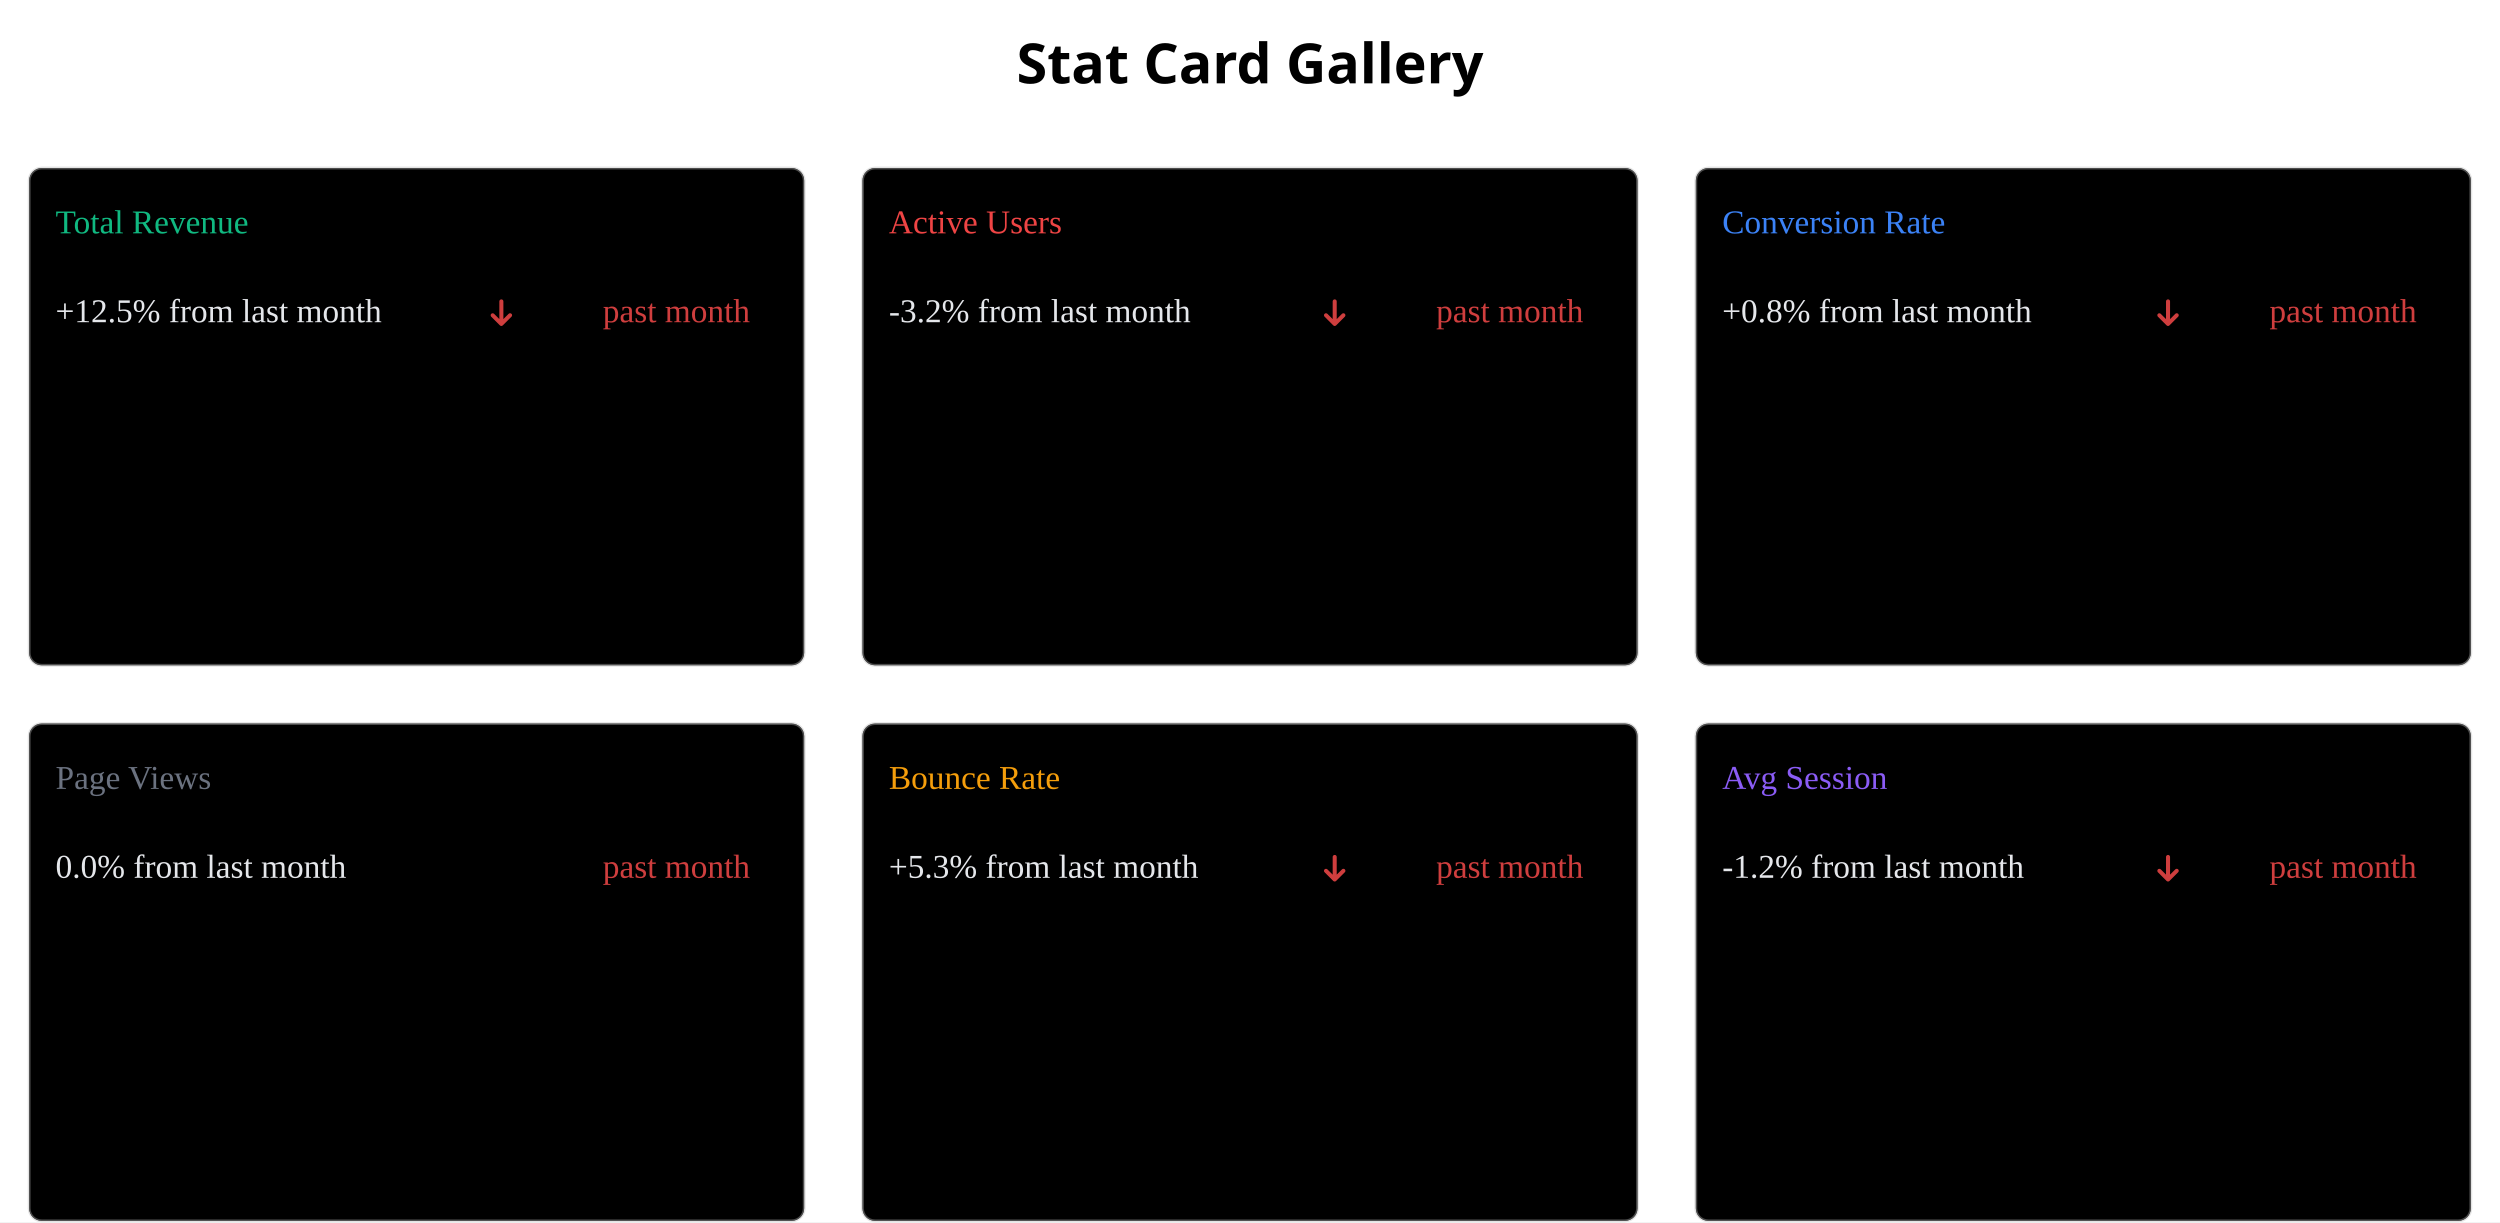
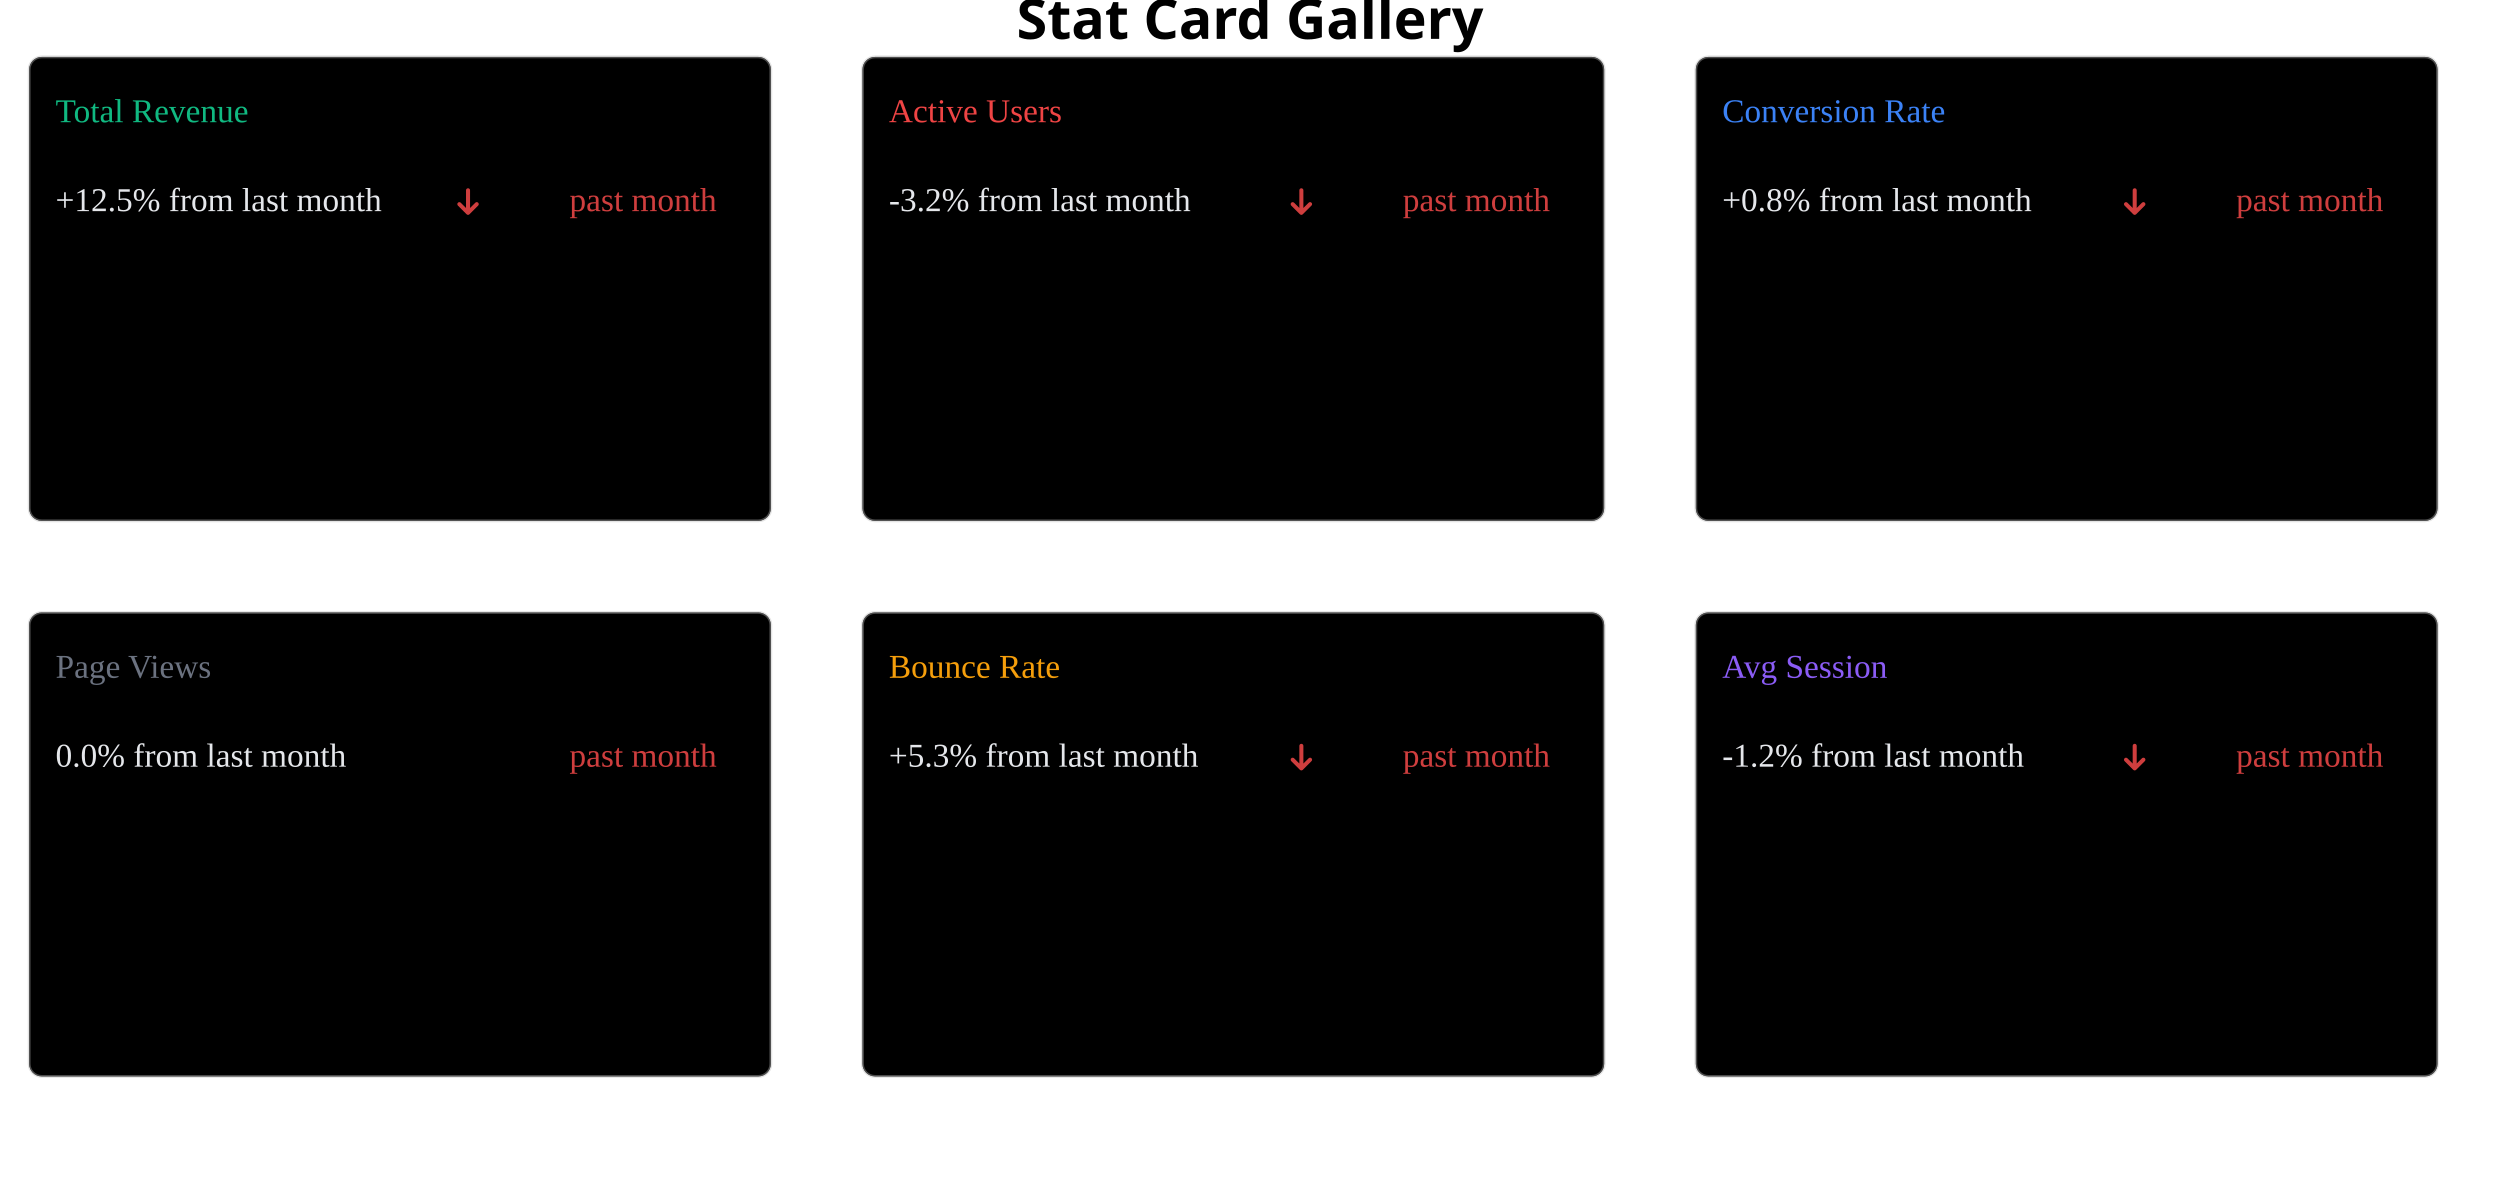
- <svg xmlns="http://www.w3.org/2000/svg" width="900" height="440" viewBox="0 0 900 440">
-   <rect x="0.00" y="0.00" width="900.00" height="440.00" fill="#ffffff" />
-   <text x="450.00" y="30.00" fill="#000000" text-anchor="middle" font-family="sans-serif" font-size="20.00px" font-weight="bold">Stat Card Gallery</text>
-   <g transform="translate(10, 60)">
+ <svg xmlns="http://www.w3.org/2000/svg" width="900" height="432" viewBox="0 0 900 432">
+   <rect x="0.00" y="0.00" width="900.00" height="432.00" fill="#ffffff" />
+   <text x="450.00" y="14.00" fill="#000000" text-anchor="middle" font-family="sans-serif" font-size="20.00px" font-weight="bold">Stat Card Gallery</text>
+   <g transform="translate(10.00, 20.00)">
    <g transform="translate(0, 0)">
-       <rect x="0.5" y="0.5" width="279" height="179" rx="4.5" stroke="rgba(0,0,0,0.15)" />
-       <rect x="0.5" y="0.5" width="279" height="179" rx="4.5" stroke="rgba(255,255,255,0.3)" />
+       <rect x="0.5" y="0.5" width="267" height="167" rx="4.5" stroke="rgba(0,0,0,0.15)" />
+       <rect x="0.5" y="0.5" width="267" height="167" rx="4.5" stroke="rgba(255,255,255,0.3)" />
      <text x="10" y="24" class="sans small bold" fill="#10b981">Total Revenue</text>
      <text x="10" y="56" text-anchor="start" class="mono smaller bold" fill="#E5E7EB">+12.5% from last month</text>
-       <text x="260" y="56" text-anchor="end" class="mono smaller bold" fill="#CF3E3E">past month</text>
-       <g transform="translate(165, 46)">
+       <text x="248" y="56" text-anchor="end" class="mono smaller bold" fill="#CF3E3E">past month</text>
+       <g transform="translate(153, 46)">
        <svg width="12" height="12" viewBox="0 0 12 12" fill="none">
          <path d="M2.03 7.836L2.03 7.836L5.155 10.961L5.155 10.961C5.244 11.05 5.365 11.1 5.491 11.1C5.617 11.1 5.737 11.05 5.826 10.961L5.826 10.961L8.95 7.837C8.996 7.794 9.033 7.742 9.059 7.684C9.085 7.626 9.099 7.563 9.1 7.499C9.101 7.436 9.089 7.372 9.065 7.313C9.042 7.254 9.006 7.2 8.961 7.155C8.916 7.11 8.862 7.074 8.803 7.051C8.744 7.027 8.68 7.015 8.617 7.016C8.553 7.017 8.49 7.031 8.432 7.057C8.374 7.083 8.322 7.12 8.279 7.166L5.966 9.479L5.966 2.5C5.966 2.374 5.916 2.254 5.827 2.164C5.737 2.075 5.617 2.025 5.491 2.025C5.365 2.025 5.244 2.075 5.155 2.164C5.066 2.254 5.016 2.374 5.016 2.5L5.016 9.479L2.701 7.165L2.701 7.165C2.612 7.076 2.492 7.026 2.366 7.026C2.24 7.026 2.119 7.076 2.03 7.165L2.101 7.235L2.03 7.165C1.941 7.254 1.891 7.374 1.891 7.5C1.891 7.626 1.941 7.747 2.03 7.836Z" fill="#CF3E3E" stroke="#CF3E3E" stroke-width="0.5" />
        </svg>
      </g>
    </g>
  </g>
-   <g transform="translate(310, 60)">
+   <g transform="translate(310.00, 20.00)">
    <g transform="translate(0, 0)">
-       <rect x="0.5" y="0.5" width="279" height="179" rx="4.5" stroke="rgba(0,0,0,0.15)" />
-       <rect x="0.5" y="0.5" width="279" height="179" rx="4.5" stroke="rgba(255,255,255,0.3)" />
+       <rect x="0.5" y="0.5" width="267" height="167" rx="4.5" stroke="rgba(0,0,0,0.15)" />
+       <rect x="0.5" y="0.5" width="267" height="167" rx="4.5" stroke="rgba(255,255,255,0.3)" />
      <text x="10" y="24" class="sans small bold" fill="#ef4444">Active Users</text>
      <text x="10" y="56" text-anchor="start" class="mono smaller bold" fill="#E5E7EB">-3.2% from last month</text>
-       <text x="260" y="56" text-anchor="end" class="mono smaller bold" fill="#CF3E3E">past month</text>
-       <g transform="translate(165, 46)">
+       <text x="248" y="56" text-anchor="end" class="mono smaller bold" fill="#CF3E3E">past month</text>
+       <g transform="translate(153, 46)">
        <svg width="12" height="12" viewBox="0 0 12 12" fill="none">
          <path d="M2.03 7.836L2.03 7.836L5.155 10.961L5.155 10.961C5.244 11.05 5.365 11.1 5.491 11.1C5.617 11.1 5.737 11.05 5.826 10.961L5.826 10.961L8.95 7.837C8.996 7.794 9.033 7.742 9.059 7.684C9.085 7.626 9.099 7.563 9.1 7.499C9.101 7.436 9.089 7.372 9.065 7.313C9.042 7.254 9.006 7.2 8.961 7.155C8.916 7.11 8.862 7.074 8.803 7.051C8.744 7.027 8.68 7.015 8.617 7.016C8.553 7.017 8.49 7.031 8.432 7.057C8.374 7.083 8.322 7.12 8.279 7.166L5.966 9.479L5.966 2.5C5.966 2.374 5.916 2.254 5.827 2.164C5.737 2.075 5.617 2.025 5.491 2.025C5.365 2.025 5.244 2.075 5.155 2.164C5.066 2.254 5.016 2.374 5.016 2.5L5.016 9.479L2.701 7.165L2.701 7.165C2.612 7.076 2.492 7.026 2.366 7.026C2.24 7.026 2.119 7.076 2.03 7.165L2.101 7.235L2.03 7.165C1.941 7.254 1.891 7.374 1.891 7.5C1.891 7.626 1.941 7.747 2.03 7.836Z" fill="#CF3E3E" stroke="#CF3E3E" stroke-width="0.5" />
        </svg>
      </g>
    </g>
  </g>
-   <g transform="translate(610, 60)">
+   <g transform="translate(610.00, 20.00)">
    <g transform="translate(0, 0)">
-       <rect x="0.5" y="0.5" width="279" height="179" rx="4.5" stroke="rgba(0,0,0,0.15)" />
-       <rect x="0.5" y="0.5" width="279" height="179" rx="4.5" stroke="rgba(255,255,255,0.3)" />
+       <rect x="0.5" y="0.5" width="267" height="167" rx="4.5" stroke="rgba(0,0,0,0.15)" />
+       <rect x="0.5" y="0.5" width="267" height="167" rx="4.5" stroke="rgba(255,255,255,0.3)" />
      <text x="10" y="24" class="sans small bold" fill="#3b82f6">Conversion Rate</text>
      <text x="10" y="56" text-anchor="start" class="mono smaller bold" fill="#E5E7EB">+0.8% from last month</text>
-       <text x="260" y="56" text-anchor="end" class="mono smaller bold" fill="#CF3E3E">past month</text>
-       <g transform="translate(165, 46)">
+       <text x="248" y="56" text-anchor="end" class="mono smaller bold" fill="#CF3E3E">past month</text>
+       <g transform="translate(153, 46)">
        <svg width="12" height="12" viewBox="0 0 12 12" fill="none">
          <path d="M2.03 7.836L2.03 7.836L5.155 10.961L5.155 10.961C5.244 11.05 5.365 11.1 5.491 11.1C5.617 11.1 5.737 11.05 5.826 10.961L5.826 10.961L8.95 7.837C8.996 7.794 9.033 7.742 9.059 7.684C9.085 7.626 9.099 7.563 9.1 7.499C9.101 7.436 9.089 7.372 9.065 7.313C9.042 7.254 9.006 7.2 8.961 7.155C8.916 7.11 8.862 7.074 8.803 7.051C8.744 7.027 8.68 7.015 8.617 7.016C8.553 7.017 8.49 7.031 8.432 7.057C8.374 7.083 8.322 7.12 8.279 7.166L5.966 9.479L5.966 2.5C5.966 2.374 5.916 2.254 5.827 2.164C5.737 2.075 5.617 2.025 5.491 2.025C5.365 2.025 5.244 2.075 5.155 2.164C5.066 2.254 5.016 2.374 5.016 2.5L5.016 9.479L2.701 7.165L2.701 7.165C2.612 7.076 2.492 7.026 2.366 7.026C2.24 7.026 2.119 7.076 2.03 7.165L2.101 7.235L2.03 7.165C1.941 7.254 1.891 7.374 1.891 7.5C1.891 7.626 1.941 7.747 2.03 7.836Z" fill="#CF3E3E" stroke="#CF3E3E" stroke-width="0.5" />
        </svg>
      </g>
    </g>
  </g>
-   <g transform="translate(10, 260)">
+   <g transform="translate(10.00, 220.00)">
    <g transform="translate(0, 0)">
-       <rect x="0.5" y="0.5" width="279" height="179" rx="4.5" stroke="rgba(0,0,0,0.15)" />
-       <rect x="0.5" y="0.5" width="279" height="179" rx="4.5" stroke="rgba(255,255,255,0.3)" />
+       <rect x="0.5" y="0.5" width="267" height="167" rx="4.5" stroke="rgba(0,0,0,0.15)" />
+       <rect x="0.5" y="0.5" width="267" height="167" rx="4.5" stroke="rgba(255,255,255,0.3)" />
      <text x="10" y="24" class="sans small bold" fill="#6b7280">Page Views</text>
      <text x="10" y="56" text-anchor="start" class="mono smaller bold" fill="#E5E7EB">0.0% from last month</text>
-       <text x="260" y="56" text-anchor="end" class="mono smaller bold" fill="#CF3E3E">past month</text>
+       <text x="248" y="56" text-anchor="end" class="mono smaller bold" fill="#CF3E3E">past month</text>
    </g>
  </g>
-   <g transform="translate(310, 260)">
+   <g transform="translate(310.00, 220.00)">
    <g transform="translate(0, 0)">
-       <rect x="0.5" y="0.5" width="279" height="179" rx="4.5" stroke="rgba(0,0,0,0.15)" />
-       <rect x="0.5" y="0.5" width="279" height="179" rx="4.5" stroke="rgba(255,255,255,0.3)" />
+       <rect x="0.5" y="0.5" width="267" height="167" rx="4.5" stroke="rgba(0,0,0,0.15)" />
+       <rect x="0.5" y="0.5" width="267" height="167" rx="4.5" stroke="rgba(255,255,255,0.3)" />
      <text x="10" y="24" class="sans small bold" fill="#f59e0b">Bounce Rate</text>
      <text x="10" y="56" text-anchor="start" class="mono smaller bold" fill="#E5E7EB">+5.3% from last month</text>
-       <text x="260" y="56" text-anchor="end" class="mono smaller bold" fill="#CF3E3E">past month</text>
-       <g transform="translate(165, 46)">
+       <text x="248" y="56" text-anchor="end" class="mono smaller bold" fill="#CF3E3E">past month</text>
+       <g transform="translate(153, 46)">
        <svg width="12" height="12" viewBox="0 0 12 12" fill="none">
          <path d="M2.03 7.836L2.03 7.836L5.155 10.961L5.155 10.961C5.244 11.05 5.365 11.1 5.491 11.1C5.617 11.1 5.737 11.05 5.826 10.961L5.826 10.961L8.95 7.837C8.996 7.794 9.033 7.742 9.059 7.684C9.085 7.626 9.099 7.563 9.1 7.499C9.101 7.436 9.089 7.372 9.065 7.313C9.042 7.254 9.006 7.2 8.961 7.155C8.916 7.11 8.862 7.074 8.803 7.051C8.744 7.027 8.68 7.015 8.617 7.016C8.553 7.017 8.49 7.031 8.432 7.057C8.374 7.083 8.322 7.12 8.279 7.166L5.966 9.479L5.966 2.5C5.966 2.374 5.916 2.254 5.827 2.164C5.737 2.075 5.617 2.025 5.491 2.025C5.365 2.025 5.244 2.075 5.155 2.164C5.066 2.254 5.016 2.374 5.016 2.5L5.016 9.479L2.701 7.165L2.701 7.165C2.612 7.076 2.492 7.026 2.366 7.026C2.24 7.026 2.119 7.076 2.03 7.165L2.101 7.235L2.03 7.165C1.941 7.254 1.891 7.374 1.891 7.5C1.891 7.626 1.941 7.747 2.03 7.836Z" fill="#CF3E3E" stroke="#CF3E3E" stroke-width="0.5" />
        </svg>
      </g>
    </g>
  </g>
-   <g transform="translate(610, 260)">
+   <g transform="translate(610.00, 220.00)">
    <g transform="translate(0, 0)">
-       <rect x="0.5" y="0.5" width="279" height="179" rx="4.5" stroke="rgba(0,0,0,0.15)" />
-       <rect x="0.5" y="0.5" width="279" height="179" rx="4.5" stroke="rgba(255,255,255,0.3)" />
+       <rect x="0.5" y="0.5" width="267" height="167" rx="4.5" stroke="rgba(0,0,0,0.15)" />
+       <rect x="0.5" y="0.5" width="267" height="167" rx="4.5" stroke="rgba(255,255,255,0.3)" />
      <text x="10" y="24" class="sans small bold" fill="#8b5cf6">Avg Session</text>
      <text x="10" y="56" text-anchor="start" class="mono smaller bold" fill="#E5E7EB">-1.2% from last month</text>
-       <text x="260" y="56" text-anchor="end" class="mono smaller bold" fill="#CF3E3E">past month</text>
-       <g transform="translate(165, 46)">
+       <text x="248" y="56" text-anchor="end" class="mono smaller bold" fill="#CF3E3E">past month</text>
+       <g transform="translate(153, 46)">
        <svg width="12" height="12" viewBox="0 0 12 12" fill="none">
          <path d="M2.03 7.836L2.03 7.836L5.155 10.961L5.155 10.961C5.244 11.05 5.365 11.1 5.491 11.1C5.617 11.1 5.737 11.05 5.826 10.961L5.826 10.961L8.95 7.837C8.996 7.794 9.033 7.742 9.059 7.684C9.085 7.626 9.099 7.563 9.1 7.499C9.101 7.436 9.089 7.372 9.065 7.313C9.042 7.254 9.006 7.2 8.961 7.155C8.916 7.11 8.862 7.074 8.803 7.051C8.744 7.027 8.68 7.015 8.617 7.016C8.553 7.017 8.49 7.031 8.432 7.057C8.374 7.083 8.322 7.12 8.279 7.166L5.966 9.479L5.966 2.5C5.966 2.374 5.916 2.254 5.827 2.164C5.737 2.075 5.617 2.025 5.491 2.025C5.365 2.025 5.244 2.075 5.155 2.164C5.066 2.254 5.016 2.374 5.016 2.5L5.016 9.479L2.701 7.165L2.701 7.165C2.612 7.076 2.492 7.026 2.366 7.026C2.24 7.026 2.119 7.076 2.03 7.165L2.101 7.235L2.03 7.165C1.941 7.254 1.891 7.374 1.891 7.5C1.891 7.626 1.941 7.747 2.03 7.836Z" fill="#CF3E3E" stroke="#CF3E3E" stroke-width="0.5" />
        </svg>
      </g>
    </g>
  </g>
</svg>
